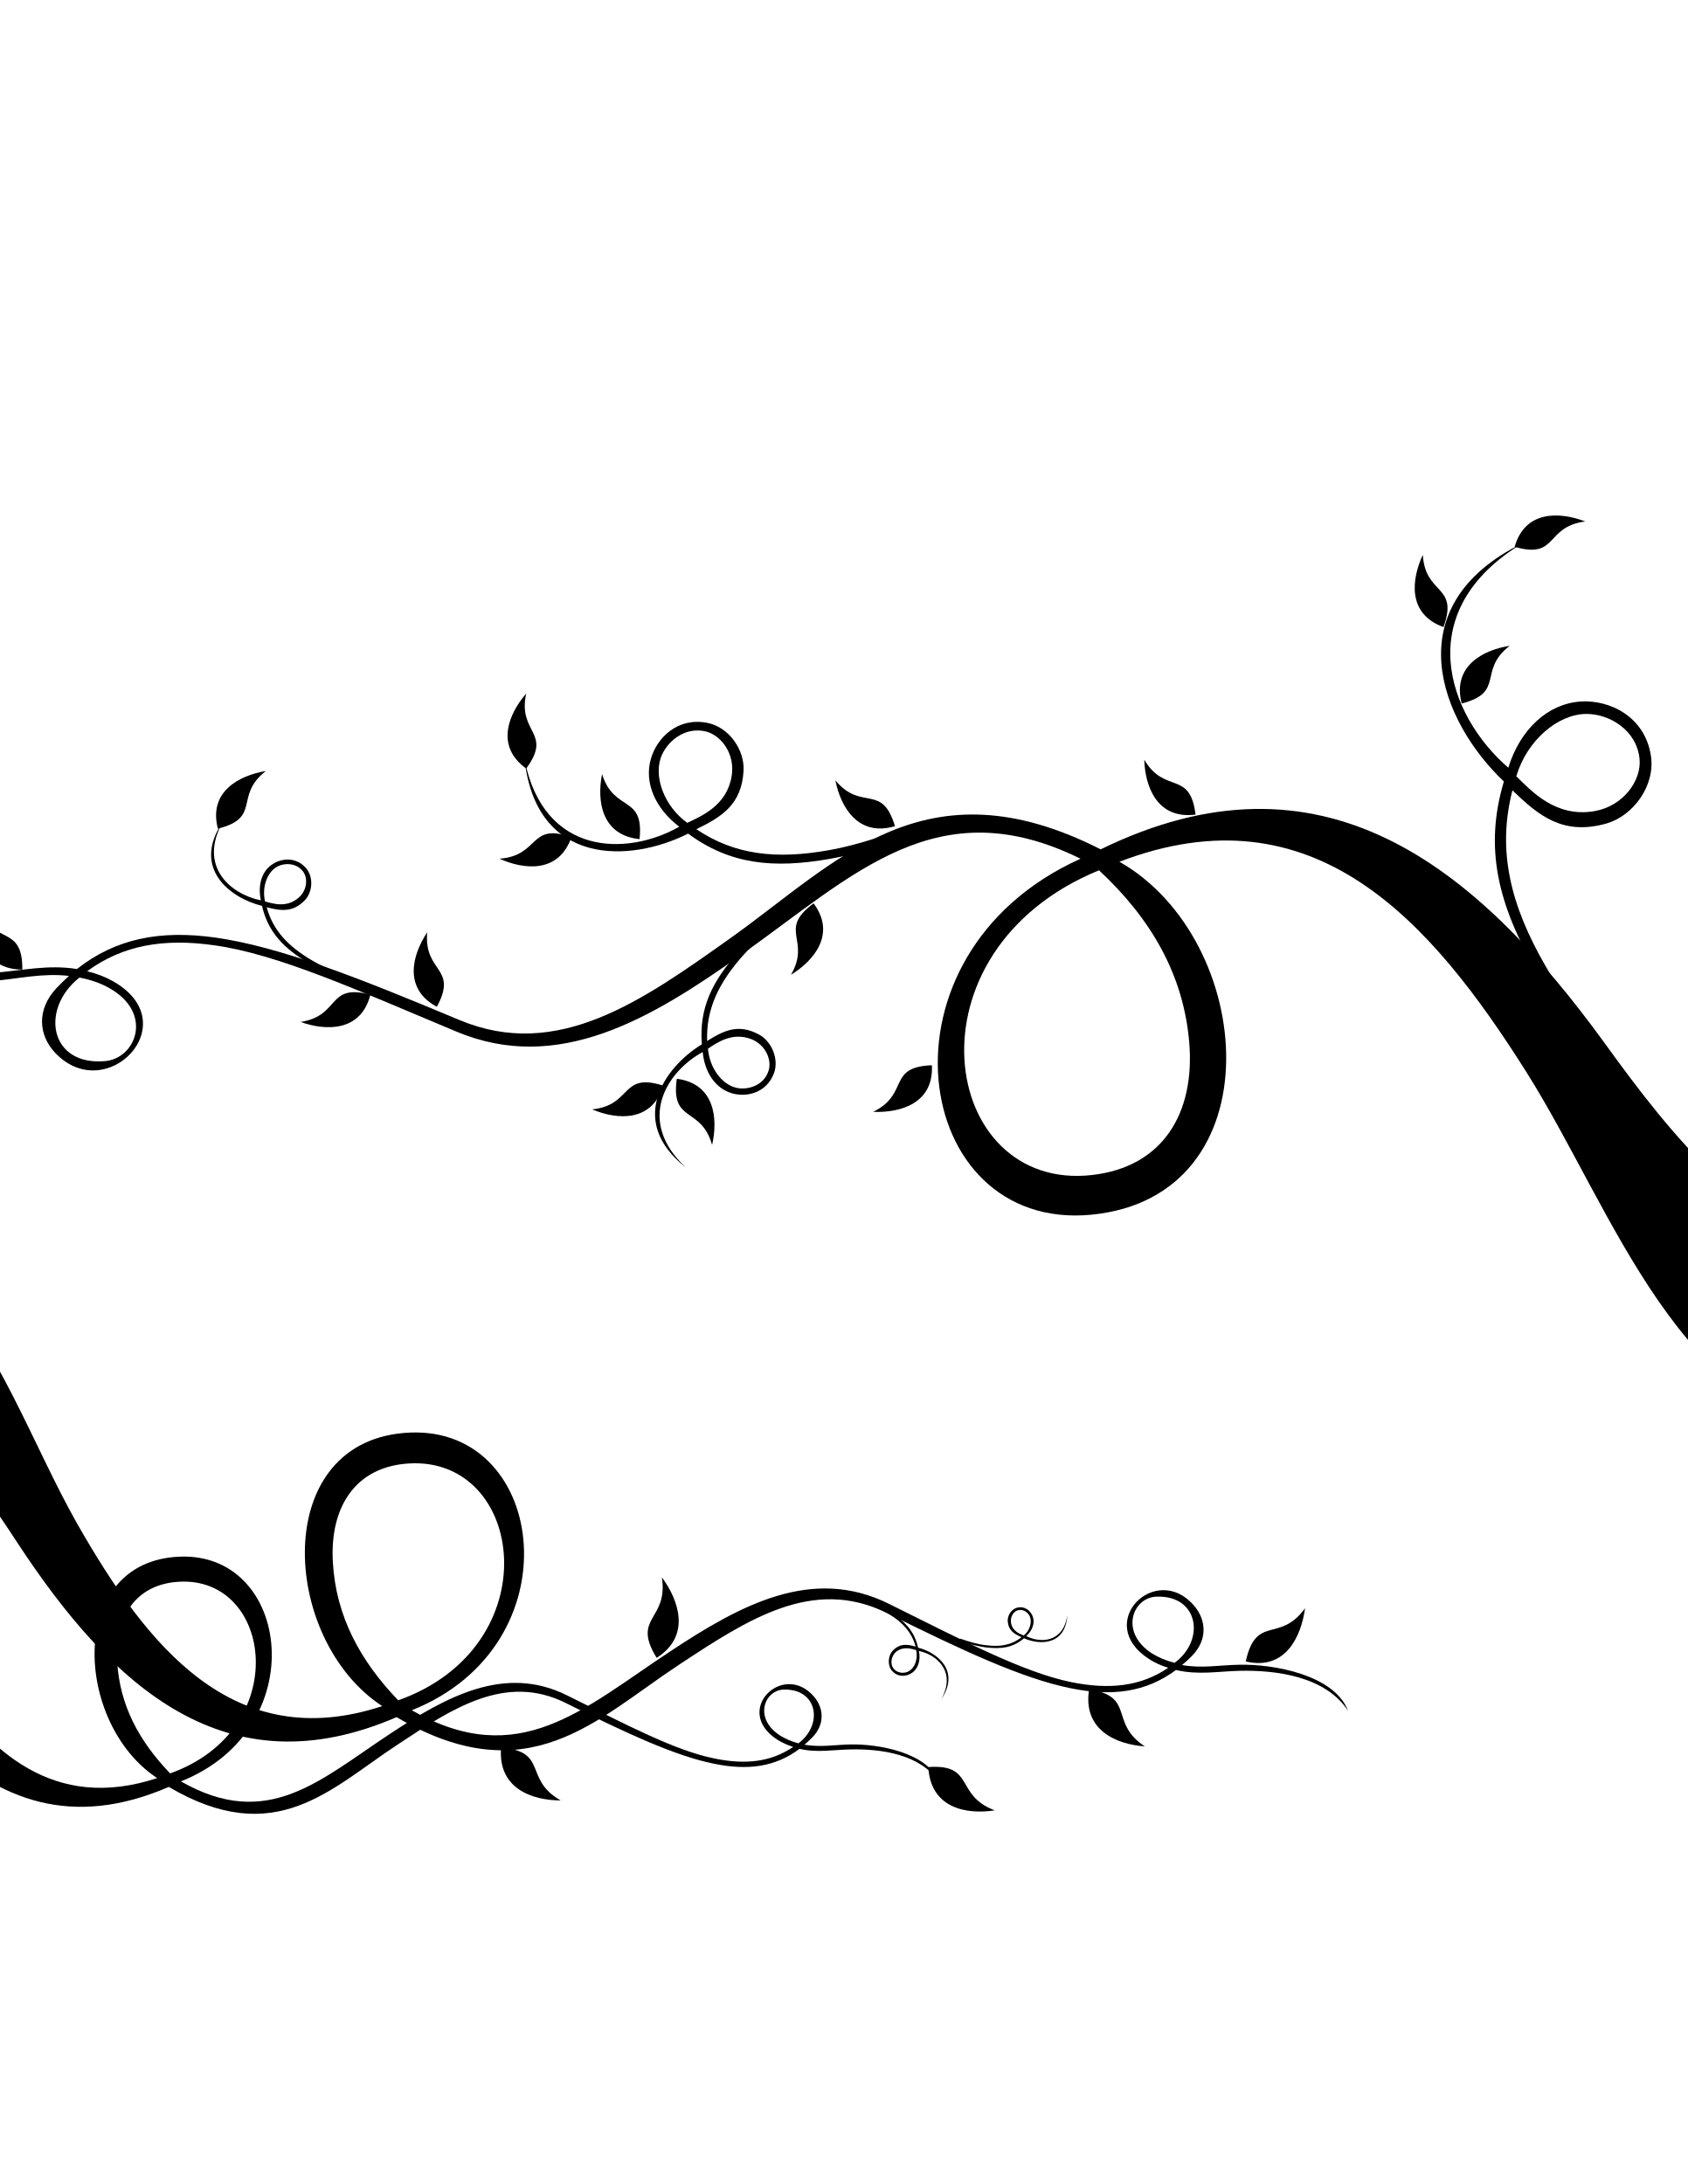
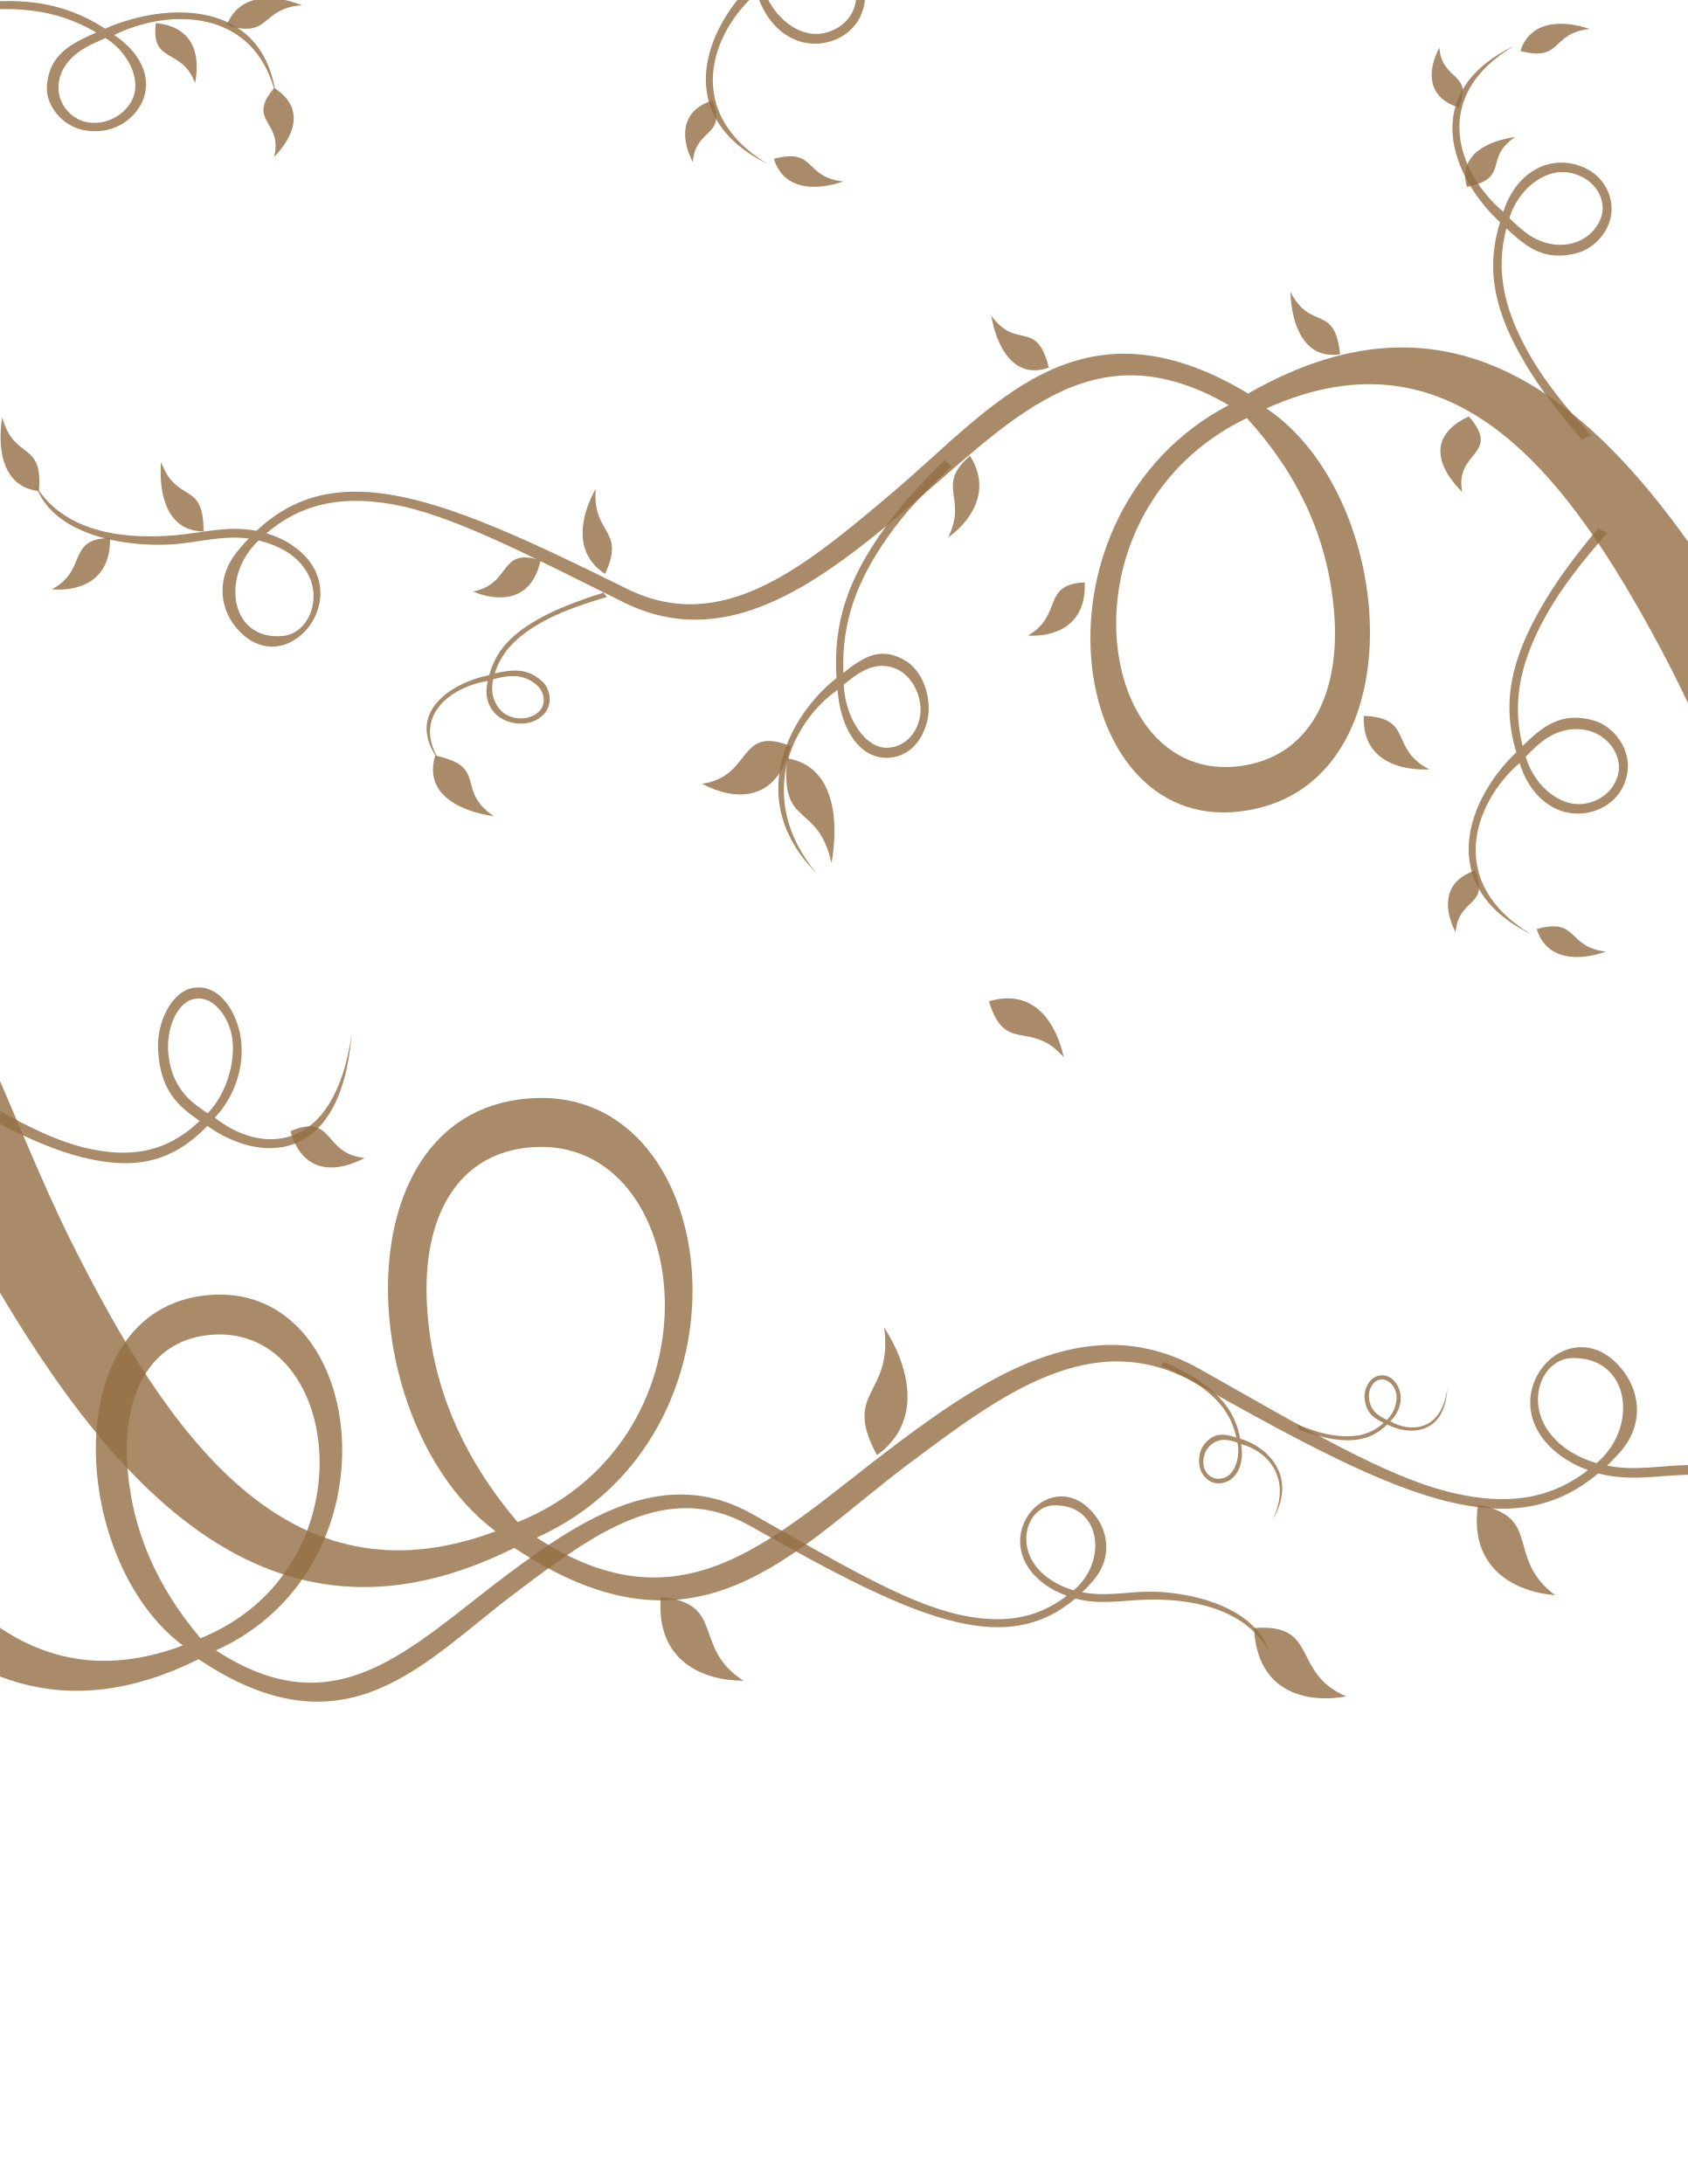
- <svg xmlns="http://www.w3.org/2000/svg" version="1.1" id="Layer_1" x="0px" y="0px" viewBox="0 0 612 792" style="enable-background:new 0 0 612 792;" xml:space="preserve">
-   <style type="text/css">
- 	.st0{fill-rule:evenodd;clip-rule:evenodd;}
- 	.st1{fill-rule:evenodd;clip-rule:evenodd;fill:none;}
- </style>
+ <svg xmlns="http://www.w3.org/2000/svg" version="1.1" id="Layer_1" x="0px" y="0px" viewBox="0 0 612 792" style="fill:rgba(147, 110, 68, 0.8); enable-background:new 0 0 612 792;" xml:space="preserve">
  <g>
-     <path d="M675.2,523.6c-67-9.9-89.5-83.5-121.6-134.6c-34.7-55.1-77.1-103.5-147.7-76.5c49.7,28.3,56.9,121.5-10.2,128   c-65.5,6.3-81-94.4-3.9-129.1c-51.8-25.5-81.8,5.5-122.7,34.6c-32.9,23.4-66.6,43.6-103.6,28.1c-36.5-15.3-64.8-28.1-87.8-31.3   c-18.3-2.6-33.1-0.1-46.1,9.4c3.6,0.9,6.7,2.1,9.3,3.6c27,15.1-2.2,45.5-20.8,26.1c-6.2-6.5-6.9-15.8,0.4-23.6c1.5-1.6,3-3,4.5-4.4   c-9.6-1.1-18,1-27.3,1.8c-16.1,1.3-45.4-2-52.3-18.5c11.2,15.4,34.7,17,52.1,15.6c10.4-0.8,19.8-3.1,30.4-1.4   C42,340.3,58.1,337.2,78.1,340c23.3,3.3,51.8,14.5,88.5,29.9c35.6,14.9,66.2-6.9,98.4-29.8c38.6-27.5,70.3-64.5,134.1-32.1   c79.9-39,135.5,5.1,182.9,70.5c23.2,32.1,54.2,72.1,93.3,75.4C675.2,454.9,675.2,522.6,675.2,523.6L675.2,523.6z M398.5,315.6   c-71.7,29.4-57.6,116.8-2.5,110.5c25.6-2.9,37.4-22.4,35.2-48.2C429.1,353.3,417.2,333,398.5,315.6L398.5,315.6z M28.8,354.5   c-14.4,11.4-10.8,32.1,9.3,30.3c11.3-1,17.6-17.5,1.5-26.5C36.6,356.6,33,355.3,28.8,354.5L28.8,354.5z" />
-     <path d="M-23.1,464.3c22.5,23.5,35,59.8,51,88.1c25.3,44.4,56.6,84.1,110.7,66.3c-37.2-24.3-40.9-97.2,10.2-99.2   c49.8-2,59.7,77.2,0.5,100.7c38.9,22.2,62.2-0.6,93.8-21.4c25.4-16.8,51.4-31,79.2-17.2c27.4,13.6,48.7,24.8,66.1,28.4   c13.8,2.8,25.2,1.6,35.2-5.2c-2.7-0.8-5-1.9-7-3.2c-20.2-13,2.5-35.4,16.3-19.4c4.6,5.3,5,12.6-0.8,18.4c-1.2,1.2-2.3,2.2-3.5,3.2   c7.2,1.3,13.7,0,20.8-0.1c12.2-0.3,34.4,3.6,39.4,16.7c-8.2-12.5-26-14.8-39.3-14.5c-7.9,0.2-15.1,1.6-23.1-0.3   c-10.9,8.1-23.2,9.7-38.3,6.6c-17.6-3.6-39-13.6-66.6-27.3c-26.8-13.2-50.4,2.4-75.3,18.8c-29.9,19.7-54.6,47.1-102.4,19   C82.3,649.3,41,612.4,6.2,559.3c-8.3-12.7-18.1-27.1-29.3-38.9V464.3L-23.1,464.3z M144.4,616.6c55-19.6,46-88.3,4-85.9   c-19.5,1.1-28.9,15.8-27.7,35.9C121.8,585.9,130.5,602.2,144.4,616.6L144.4,616.6z M425.9,603c11.2-8.2,8.8-24.5-6.5-24   c-8.6,0.2-13.7,12.8-1.7,20.6C420,601,422.7,602.2,425.9,603L425.9,603z" />
-     <path d="M-23.1,606.8c18.9,28.8,42.8,50.3,80.1,38c-30.1-19.7-33.1-78.7,8.2-80.3c40.3-1.6,48.3,62.5,0.4,81.5   c31.5,18,50.4-0.5,75.9-17.3c20.6-13.6,41.6-25.1,64.1-13.9c22.2,11,39.4,20.1,53.5,22.9c11.2,2.3,20.4,1.3,28.5-4.2   c-2.2-0.7-4.1-1.6-5.7-2.6c-16.4-10.5,2-28.6,13.2-15.7c3.7,4.3,4,10.2-0.6,14.9c-0.9,0.9-1.9,1.8-2.8,2.6c5.9,1,11.1,0,16.8-0.1   c9.9-0.2,27.9,2.9,31.9,13.6c-6.6-10.1-21-12-31.8-11.8c-6.4,0.1-12.2,1.3-18.7-0.2c-8.8,6.6-18.8,7.9-31,5.4   c-14.3-2.9-31.6-11-53.9-22.1c-21.7-10.7-40.8,1.9-60.9,15.2c-24.2,15.9-44.2,38.1-82.9,15.3c-34.8,15.1-61.6,5.1-84.2-17V606.8   L-23.1,606.8z M61.7,643.1c44.5-15.9,37.2-71.5,3.2-69.5c-15.8,0.9-23.3,12.8-22.4,29.1C43.4,618.3,50.4,631.4,61.7,643.1   L61.7,643.1z M289.5,632.2c9-6.7,7.1-19.8-5.3-19.5c-7,0.2-11.1,10.4-1.3,16.7C284.7,630.5,286.9,631.5,289.5,632.2L289.5,632.2z" />
-     <path class="st0" d="M-67.2,315.3c-1.8,9.6-0.2,22.2,13.7,23.5C-51.8,322.5-62.7,329.4-67.2,315.3L-67.2,315.3z" />
-     <path class="st0" d="M-48.6,370c9.8,0.7,22.1-2.3,21.8-16.3C-43.2,353.9-35.1,363.9-48.6,370L-48.6,370z" />
-     <path class="st0" d="M-7.8,329.5c-0.9,9.7,1.9,22.1,15.9,22.1C8.2,335.2-1.9,343.1-7.8,329.5L-7.8,329.5z" />
-     <path class="st0" d="M109,370.6c9.2,3.3,21.9,3.6,25.3-9.9C118.4,356.5,123.6,368.3,109,370.6L109,370.6z" />
-     <path class="st0" d="M96.4,279.6c-9.7,1.6-20.9,7.5-17.4,20.9C95,296.5,84.7,288.7,96.4,279.6L96.4,279.6z" />
-     <path class="st0" d="M190.8,251.5c-6.4,7.4-11.3,19.1,0,27.2C200.5,265.5,187.6,266,190.8,251.5L190.8,251.5z" />
-     <path class="st0" d="M258.2,415.2c2.2-9.5,1-22.2-12.8-24C243.1,407.5,254.2,401,258.2,415.2L258.2,415.2z" />
-     <path class="st0" d="M316.6,403.2c9.8,0.4,22-3,21.3-16.9C321.5,386.9,329.9,396.7,316.6,403.2L316.6,403.2z" />
-     <path class="st0" d="M360.7,656.5c-10.2,1.6-23.3-0.7-24.1-15.7C353.7,639.6,346,651,360.7,656.5L360.7,656.5z" />
-     <path class="st0" d="M574.8,189.1c-9.1-3.5-21.8-4.2-25.6,9.2C565,202.9,560.1,191,574.8,189.1L574.8,189.1z" />
-     <path class="st0" d="M547.4,234.2c-9.7,1.5-20.9,7.4-17.4,20.9C545.9,251.1,535.7,243.2,547.4,234.2L547.4,234.2z" />
-     <path class="st0" d="M515.9,201.2c-4.1,8.9-5.7,21.4,7.5,26.2C529,211.9,516.8,216,515.9,201.2L515.9,201.2z" />
-     <path class="st0" d="M414.9,275.5c0.3,9.8,4.7,21.7,18.6,19.9C431.5,279.1,422.4,288.2,414.9,275.5L414.9,275.5z" />
-     <path class="st0" d="M302.9,283c1.9,9.6,8.2,20.6,21.6,16.6C319.8,283.8,312.4,294.4,302.9,283L302.9,283z" />
-     <path class="st0" d="M218.3,280.7c-1.9,9.6-0.3,22.2,13.6,23.6C233.6,288,222.7,294.8,218.3,280.7L218.3,280.7z" />
-     <path class="st0" d="M154.9,338.1c-5.4,8.1-8.8,20.4,3.5,27C166.2,350.7,153.6,352.8,154.9,338.1L154.9,338.1z" />
-     <path class="st0" d="M181.1,311.4c8.9,4,21.5,5.4,26.1-7.8C191.7,298.1,195.9,310.3,181.1,311.4L181.1,311.4z" />
-     <path class="st0" d="M214.7,402.3c9,3.8,21.7,4.8,25.8-8.6C224.9,388.7,229.4,400.8,214.7,402.3L214.7,402.3z" />
-     <path class="st0" d="M415.1,633.3c-10.3-0.7-22.6-5.9-20.2-20.7C411.9,615.3,402,624.7,415.1,633.3L415.1,633.3z" />
-     <path class="st0" d="M473.2,583.2c-1.4,10.4-7.2,22.7-21.5,19.3C455.5,585.3,464,596,473.2,583.2L473.2,583.2z" />
-     <path class="st0" d="M240,572c6.2,8.4,10.6,21.3-1.9,29.2C228.9,586.3,242.4,587.7,240,572L240,572z" />
-     <path class="st0" d="M203.3,652.9c-10.3,0-22.9-4.3-21.6-19.2C199,635.2,189.7,645.2,203.3,652.9L203.3,652.9z" />
-     <path class="st0" d="M286.8,353.5c8.3-5.1,16.5-14.8,8.2-25.9C281.8,337.3,294.2,340.7,286.8,353.5L286.8,353.5z" />
-     <path d="M129.8,355.4c-6.5-2.2-12.2-4.5-16.8-7.2c-8.6-5.1-14-10.8-16.3-19.2c5,1.3,9.4,2,13.8-2.5c2.7-2.8,3.3-8,0.7-11.4   c-3.5-4.4-9-4-12.4-1.7c-3.9,2.5-5.4,7.6-4.2,13.1c-11-2.2-22.9-12.3-13.8-28.5c-11.4,16.7,2.4,27.6,14.2,30.5   c2.2,9.5,7.8,15.4,17.3,21c4.6,2.7,10,5.1,16.4,7.4L129.8,355.4L129.8,355.4z M96.1,326.9c-1.2-5.2,0.8-10.5,4.2-12.5   c2.7-1.6,7.3-1.6,9.7,1.8c1.7,2.5,1.3,6.8-1.8,9.4C103.9,329.3,99,327.7,96.1,326.9L96.1,326.9z" />
-     <path d="M348.1,594.2c3.4,1.2,6.5,2.1,9.3,2.4c5.2,0.7,9.3,0,13-2.9c-2.5-1.1-4.6-2.2-5-5.6c-0.2-2.1,1.2-4.5,3.4-5.1   c2.9-0.7,5,1.2,5.7,3.3c0.8,2.4-0.2,5-2.4,7c5.3,2.7,13.5,2.3,14.9-7.6c-0.6,10.9-9.9,11-15.7,8.4c-4,3.4-8.2,4-13.9,3.3   c-2.8-0.4-5.8-1.1-9.2-2.2L348.1,594.2L348.1,594.2z M371.2,593.1c2.2-1.8,3-4.7,2.3-6.7c-0.6-1.6-2.5-3.1-4.6-2.4   c-1.5,0.5-2.7,2.5-2.3,4.6C367.2,591.6,369.8,592.5,371.2,593.1L371.2,593.1z" />
-     <path d="M312.3,580.8c3.9,1.4,7.3,2.8,10,4.5c5.1,3.1,8.3,6.7,9.7,11.8c-3-0.8-5.6-1.3-8.3,1.5c-1.6,1.7-2,4.9-0.5,7   c2.1,2.7,5.3,2.5,7.4,1.1c2.3-1.5,3.3-4.6,2.6-8c6.6,1.4,13.6,7.6,8.1,17.5c6.9-10.2-1.3-16.9-8.4-18.7c-1.3-5.8-4.6-9.5-10.2-12.9   c-2.7-1.7-6-3.2-9.7-4.6L312.3,580.8L312.3,580.8z M332.2,598.4c0.7,3.2-0.5,6.4-2.6,7.6c-1.6,1-4.4,0.9-5.8-1.2   c-1-1.5-0.7-4.2,1.1-5.8C327.6,596.9,330.5,597.9,332.2,598.4L332.2,598.4z" />
-     <path d="M288,330.4c-7.5,5.5-13.7,10.7-18.5,16c-8.9,10-13.5,19.5-13.1,31.1c5.9-3.7,11.2-6.4,18.7-2.4c4.6,2.4,7.5,8.9,5.5,14.2   c-2.7,7-9.8,8.7-15.1,7.2c-6-1.7-10-7.5-10.7-15c-13.2,7.2-24.3,25-6.1,41.9c-21.3-16.7-8.1-36.2,5.8-44.7   c-1.1-13,3.7-22.9,13.5-33.8c4.8-5.3,10.7-10.6,17.8-16.1L288,330.4L288,330.4z M256.7,380.3c0.6,7.1,5.2,13.1,10.4,14.2   c4.1,0.9,10-0.9,11.6-6.3c1.2-3.9-1.1-9.2-6.1-11.3C265.6,374.1,260,378.1,256.7,380.3L256.7,380.3z" />
-     <path d="M334.3,297.8c-12.4,5-23.5,8.7-33.7,10.5c-19,3.4-34.2,1.8-48.1-7.6c9-4.4,16.4-8.8,17.1-21.1c0.5-7.5-5.2-16-13.3-17.5   c-10.6-2-18.1,5.4-20.3,13.1c-2.5,8.6,1.6,18,10.3,24.6c-18.9,10.7-49.1,10.8-56.1-24.3c4.4,38.8,38.3,37.4,59.3,26.8   c15.2,11.2,30.9,12.8,51.7,9.1c10.1-1.8,21.2-5.1,33.4-9.7L334.3,297.8L334.3,297.8z M249.2,298.4c-8.3-6-12.1-16.4-9.6-23.6   c2-5.8,8.7-11.5,16.5-9.5c5.6,1.5,10.5,8.3,9.2,16.1C263.6,292.1,254.4,295.9,249.2,298.4L249.2,298.4z" />
-     <path d="M588.9,388.1c-11.9-13.3-21.5-25.6-28.4-37.6c-12.9-22.3-17.7-42.1-12.1-63.9c9.6,9.3,18.4,16.5,34.2,12   c9.6-2.8,17.7-13.7,16-24.6c-2.2-14.2-15-20.3-25.5-19.6c-11.9,0.8-21.9,10.1-26.2,24c-21.9-18.9-35.7-56.8,5.3-81.5   c-46.8,23-29.7,64.9-6.9,86.5c-7.2,24.1-2.2,44.6,11.9,69c6.9,11.9,16,24.3,27.2,37.5L588.9,388.1L588.9,388.1z M549.8,281.5   c3.9-13.1,15.1-22.5,25.3-22.6c8.2-0.1,18.4,5.7,19.4,16.4c0.7,7.7-5.8,16.9-16.1,18.8C564.2,296.7,555.3,286.9,549.8,281.5   L549.8,281.5z" />
+     <path d="M720.2,389.2c-64.9-11.3-86.7-95.4-117.9-153.7c-33.6-62.9-74.7-118.2-143.1-87.4c48.2,32.4,55.2,138.8-9.9,146.2   c-63.4,7.2-78.5-107.9-3.8-147.4c-50.2-29.1-79.3,6.3-118.9,39.5c-31.8,26.8-64.4,49.8-100.3,32.1c-35.4-17.5-62.8-32.1-85-35.8   c-17.7-2.9-32.1-0.1-44.7,10.7c3.4,1,6.5,2.4,9,4.1c26.1,17.2-2.1,52-20.2,29.8c-6-7.4-6.7-18.1,0.4-27c1.4-1.8,2.9-3.5,4.4-5   c-9.3-1.2-17.5,1.2-26.5,2c-15.6,1.4-44-2.2-50.7-21.1c10.8,17.6,33.6,19.4,50.5,17.9c10.1-0.9,19.2-3.6,29.5-1.6   c13.6-12.8,29.2-16.3,48.6-13.1c22.6,3.7,50.2,16.5,85.7,34.1c34.5,17.1,64.2-7.8,95.4-34.1c37.4-31.5,68.1-73.7,129.9-36.7   c77.4-44.5,131.3,5.9,177.2,80.6c22.5,36.6,52.5,82.3,90.4,86.1C720.2,310.7,720.2,388,720.2,389.2L720.2,389.2z M452.1,151.6   c-69.5,33.5-55.8,133.4-2.4,126.2c24.8-3.3,36.3-25.6,34.1-55C481.7,194.6,470.2,171.5,452.1,151.6L452.1,151.6z M93.8,196   c-14,13-10.4,36.6,9,34.6c10.9-1.1,17.1-20,1.5-30.3C101.4,198.5,97.9,197,93.8,196L93.8,196z" />
+     <path d="M-45,311c31.3,37.2,48.6,94.7,70.9,139.4c35.2,70.4,78.7,133.1,153.8,104.9c-51.7-38.5-56.9-153.9,14.1-157.1   c69.2-3.1,83,122.3,0.8,159.4c54,35.2,86.5-0.9,130.4-33.9c35.3-26.5,71.4-49,110.1-27.2c38.1,21.5,67.7,39.3,91.8,44.9   c19.2,4.5,35,2.5,48.9-8.3c-3.7-1.3-7-3.1-9.8-5.1c-28.1-20.5,3.5-56,22.7-30.7c6.4,8.5,6.9,20-1.1,29.1c-1.6,1.8-3.2,3.5-4.9,5.1   c10.1,2,19,0,28.9-0.2c17-0.4,47.8,5.7,54.7,26.5c-11.4-19.8-36.1-23.5-54.6-23c-11,0.3-20.9,2.5-32.2-0.5   c-15.1,12.8-32.2,15.4-53.3,10.5c-24.5-5.7-54.3-21.6-92.6-43.2c-37.2-21-70.1,3.7-104.7,29.7c-41.5,31.2-75.9,74.5-142.4,30   c-85,42.5-142.5-15.9-190.8-99.9c-11.6-20.2-25.1-42.8-40.7-61.5V311L-45,311z M187.7,552c76.5-31.1,63.9-139.9,5.5-136   c-27.1,1.8-40.1,25-38.4,56.9C156.4,503.4,168.4,529.2,187.7,552L187.7,552z M578.9,530.6c15.5-13.1,12.2-38.8-9.1-38.1   c-11.9,0.4-19,20.3-2.3,32.6C570.7,527.4,574.5,529.3,578.9,530.6L578.9,530.6z" />
+     <path d="M-45,536.5c26.3,45.7,59.5,79.6,111.3,60.2c-41.8-31.2-46-124.6,11.4-127.2c56-2.5,67.2,98.9,0.6,129   c43.7,28.5,70-0.7,105.5-27.4c28.6-21.5,57.8-39.7,89.1-22c30.8,17.4,54.8,31.8,74.3,36.3c15.5,3.6,28.3,2,39.6-6.7   c-3-1.1-5.7-2.5-7.9-4.1c-22.7-16.6,2.8-45.3,18.3-24.9c5.2,6.8,5.6,16.2-0.9,23.6c-1.3,1.5-2.6,2.9-3.9,4.1   c8.1,1.6,15.4,0,23.4-0.2c13.7-0.3,38.7,4.6,44.3,21.5c-9.2-16-29.2-19-44.2-18.6c-8.9,0.2-17,2-26-0.4   c-12.2,10.4-26.1,12.5-43.1,8.5c-19.8-4.6-43.9-17.4-74.9-34.9c-30.1-17-56.7,3-84.7,24.1c-33.6,25.2-61.4,60.3-115.2,24.3   c-48.3,24-85.6,8-117-27V536.5L-45,536.5z M72.7,594.1c61.9-25.1,51.7-113.2,4.5-110.1c-21.9,1.4-32.4,20.2-31.1,46   C47.4,554.7,57.1,575.6,72.7,594.1L72.7,594.1z M389.3,576.7c12.6-10.6,9.9-31.4-7.3-30.8c-9.7,0.3-15.4,16.5-1.9,26.4   C382.7,574.1,385.7,575.7,389.3,576.7L389.3,576.7z" />
+     <path d="M0.8,151.3c-1.8,11-0.2,25.3,13.3,26.8C15.7,159.5,5.2,167.4,0.8,151.3L0.8,151.3z" />
+     <path d="M18.8,213.7c9.5,0.8,21.4-2.7,21.1-18.6C24,195.3,31.9,206.8,18.8,213.7L18.8,213.7z" />
+     <path d="M58.4,167.5c-0.9,11.1,1.9,25.2,15.4,25.2C73.9,174,64.1,183,58.4,167.5L58.4,167.5z" />
+     <path d="M171.5,214.5c8.9,3.7,21.2,4.1,24.5-11.3C180.7,198.3,185.7,211.8,171.5,214.5L171.5,214.5z" />
+     <path d="M179.1,296c-11.9-1.7-25.6-7.8-21.3-22C177.4,278.2,164.8,286.4,179.1,296L179.1,296z" />
+     <path d="M99.4,56.9c6.7-6.8,11.9-17.5,0-25C89.2,44.1,102.7,43.7,99.4,56.9L99.4,56.9z" />
+     <path d="M301.5,313c2.7-15.1,1.3-35.1-16-38C282.6,300.7,296.5,290.4,301.5,313L301.5,313z" />
+     <path d="M372.7,230.5c9.5,0.5,21.3-3.4,20.6-19.3C377.5,211.9,385.6,223.1,372.7,230.5L372.7,230.5z" />
+     <path d="M488.2,615.2c-14.1,2.5-32.4-1.1-33.5-24.8C478.6,588.5,467.9,606.6,488.2,615.2L488.2,615.2z" />
+     <path d="M576.4,10.5c-9-3.1-21.4-3.6-25.1,8C566.7,22.5,562,12.1,576.4,10.5L576.4,10.5z" />
+     <path d="M549.4,49.7c-9.7,1.3-20.9,6.4-17.5,18.1C547.9,64.4,537.7,57.5,549.4,49.7L549.4,49.7z" />
+     <path d="M521.9,17.3c-3.9,7.3-5.4,17.8,7.1,21.7C534.4,26.2,522.8,29.5,521.9,17.3L521.9,17.3z" />
+     <path d="M467.9,105.8c0.3,11.2,4.6,24.7,18,22.7C484,109.9,475.2,120.3,467.9,105.8L467.9,105.8z" />
+     <path d="M359.4,114.4c1.9,11,8,23.5,20.9,18.9C375.8,115.3,368.6,127.3,359.4,114.4L359.4,114.4z" />
+     <path d="M70.7,30.1C72.6,21.2,71,9.7,56.5,8.4C54.6,23.4,66,17.1,70.7,30.1L70.7,30.1z" />
+     <path d="M216,177.3c-5.3,9.3-8.5,23.2,3.4,30.8C227,191.7,214.7,194.1,216,177.3L216,177.3z" />
+     <path d="M109.5,1.9C100.2-1.8,87.1-3,82.2,9.1C98.4,14.2,94.1,3,109.5,1.9L109.5,1.9z" />
+     <path d="M254.5,284.2c11.2,6,27,7.5,32.2-13.6C267.3,262.7,272.9,281.8,254.5,284.2L254.5,284.2z" />
+     <path d="M563.9,578.5c-14.2-1.2-31.4-9.4-28-32.8C559.5,550,545.7,564.9,563.9,578.5L563.9,578.5z" />
+     <path d="M644.6,499.2c-1.9,16.5-10,35.9-29.9,30.5C620,502.5,631.8,519.5,644.6,499.2L644.6,499.2z" />
+     <path d="M320.6,481.4c8.6,13.3,14.7,33.7-2.6,46.3C305.2,504.1,323.9,506.4,320.6,481.4L320.6,481.4z" />
+     <path d="M269.6,609.5c-14.3,0-31.9-6.8-30-30.4C263.5,581.5,250.7,597.4,269.6,609.5L269.6,609.5z" />
+     <path d="M343.8,194.9c8.1-5.8,16-16.9,7.9-29.6C339,176.4,351,180.2,343.8,194.9L343.8,194.9z" />
+     <path d="M220.1,216.5c-8,2.3-15,4.8-20.7,7.6c-10.5,5.3-17.3,11.3-20,20.1c6.2-1.4,11.5-2.1,17,2.7c3.3,2.9,4.1,8.5,0.9,12   c-4.3,4.6-11,4.1-15.2,1.8c-4.8-2.7-6.7-8-5.2-13.8c-13.6,2.3-28.2,12.9-17,29.9c-14-17.6,3-29,17.5-32c2.7-10,9.6-16.2,21.2-22.1   c5.7-2.8,12.3-5.3,20.2-7.8L220.1,216.5L220.1,216.5z M178.9,246.3c-1.5,5.4,0.9,11,5.1,13.1c3.4,1.7,9,1.7,11.9-1.9   c2.2-2.6,1.6-7.2-2.3-9.9C188.4,243.8,182.4,245.4,178.9,246.3L178.9,246.3z" />
+     <path d="M470.7,516.7c4.8,1.9,9.1,3.3,13,3.8c7.3,1,13,0,18-4.5c-3.5-1.7-6.4-3.5-6.9-8.9c-0.3-3.3,1.6-7.2,4.7-8.1   c4-1.2,7,2,8,5.3c1.1,3.7-0.2,8-3.4,11.1c7.4,4.3,18.8,3.6,20.7-12.1c-0.8,17.2-13.7,17.4-21.8,13.3c-5.5,5.3-11.4,6.4-19.4,5.3   c-3.9-0.6-8.1-1.8-12.8-3.5L470.7,516.7L470.7,516.7z M502.9,514.9c3-2.9,4.2-7.5,3.1-10.6c-0.9-2.5-3.5-4.9-6.4-3.8   c-2.1,0.8-3.8,3.9-3.1,7.3C497.3,512.4,500.9,513.9,502.9,514.9L502.9,514.9z" />
+     <path d="M421,495.4c5.4,2.2,10.1,4.5,13.9,7.1c7.1,5,11.6,10.6,13.4,18.8c-4.2-1.3-7.8-2.1-11.5,2.3c-2.3,2.7-2.8,7.8-0.7,11   c2.9,4.3,7.4,3.9,10.3,1.8c3.2-2.4,4.6-7.3,3.6-12.7c9.1,2.2,19,12.1,11.3,27.7c9.6-16.1-1.8-26.8-11.6-29.7   c-1.8-9.2-6.4-15-14.2-20.5c-3.8-2.7-8.3-5-13.5-7.4L421,495.4L421,495.4z M448.7,523.2c1,5-0.7,10.2-3.6,12.1   c-2.3,1.5-6.1,1.5-8-1.9c-1.4-2.4-1-6.6,1.6-9.1C442.3,520.8,446.4,522.4,448.7,523.2L448.7,523.2z" />
+     <path d="M345,169.2c-9.3,8.6-17.1,16.9-23,25.4c-11.2,15.8-16.9,30.9-16.2,49.4c7.3-5.8,13.9-10.1,23.3-3.9   c5.7,3.9,9.4,14,6.8,22.5c-3.3,11.1-12.2,13.7-18.8,11.5c-7.5-2.6-12.5-11.9-13.4-23.9c-16.5,11.4-30.2,39.5-7.6,66.5   c-26.5-26.5-10-57.3,7.2-70.8c-1.3-20.7,4.6-36.2,16.9-53.6c5.9-8.5,13.4-16.8,22.3-25.5L345,169.2L345,169.2z M305.9,248.3   c0.6,11.2,6.6,20.7,13,22.5c5.1,1.5,12.4-1.5,14.5-10c1.5-6.1-1.4-14.6-7.7-17.9C317.1,238.6,310.1,245,305.9,248.3L305.9,248.3z" />
+     <path d="M-50.7,14.4c13-4.6,24.6-8,35.3-9.6c19.9-3.1,35.7-1.7,50.3,7c-9.4,4.1-17.1,8.1-17.9,19.4c-0.5,6.8,5.4,14.7,13.9,16.1   c11.1,1.8,19-5,21.3-12c2.6-7.9-1.6-16.5-10.8-22.6c19.8-9.8,51.4-10,58.7,22.3c-4.5-35.7-40.1-34.3-62-24.6   C22.3,0.1,5.9-1.4-15.9,2c-10.6,1.7-22.1,4.7-34.9,8.8L-50.7,14.4L-50.7,14.4z M38.3,13.8c8.6,5.5,12.6,15,10,21.6   c-2.1,5.3-9.1,10.6-17.3,8.8c-5.9-1.4-10.9-7.6-9.6-14.8C23.3,19.7,32.9,16.2,38.3,13.8L38.3,13.8z" />
+     <path d="M576.9,157.8c-9-9.8-16.3-19-21.5-27.8c-9.7-16.5-13.4-31.1-9.2-47.2c7.3,6.9,14,12.2,25.9,8.9   c7.3-2.1,13.4-10.1,12.1-18.2c-1.7-10.5-11.4-15-19.3-14.5c-9,0.6-16.6,7.5-19.8,17.8c-16.6-13.9-27-42,4-60.2   c-35.4,17-22.5,48-5.2,64c-5.5,17.8-1.6,33,9,51c5.2,8.8,12.1,18,20.6,27.8L576.9,157.8L576.9,157.8z M547.3,79.1   c2.9-9.7,11.4-16.7,19.1-16.7c6.2-0.1,13.9,4.2,14.7,12.2c0.5,5.7-4.4,12.5-12.2,13.9C558.2,90.3,551.4,83,547.3,79.1L547.3,79.1z" />
+     <path d="M132.2,419.9c-9.2,5-22.2,6.7-26.9-9.7C121.3,403.4,117,418.5,132.2,419.9L132.2,419.9z" />
+     <path d="M0.1,402.9c10.9,6.2,20.8,10.8,29.8,13.1c16.8,4.2,30.2,2.2,42.5-9.5c-7.9-5.5-14.4-11-15.1-26.2   c-0.4-9.3,4.6-19.9,11.7-21.8c9.4-2.5,16,6.8,18,16.2c2.2,10.7-1.4,22.4-9.1,30.6c16.7,13.3,43.4,13.5,49.6-30.3   c-3.9,48.3-33.8,46.6-52.3,33.3c-13.4,13.9-27.3,15.9-45.7,11.3c-9-2.3-18.7-6.4-29.5-12L0.1,402.9L0.1,402.9z M75.3,403.7   c7.3-7.5,10.7-20.4,8.5-29.3c-1.8-7.2-7.7-14.3-14.6-11.8c-5,1.8-9.2,10.4-8.1,20.1C62.6,395.8,70.7,400.6,75.3,403.7L75.3,403.7z" />
+     <path d="M530.2,178.4c-8.1-7.9-13.7-19.9,2.4-27.4C544.7,165,527.2,163.6,530.2,178.4L530.2,178.4z" />
+     <path d="M518.3,279c-10.9,0.5-24.5-3.4-23.8-19.4C512.9,260.3,503.5,271.5,518.3,279L518.3,279z" />
+     <path d="M582.3,345.1c-9,3.2-21.4,3.7-25.1-8.2C572.6,332.7,567.9,343.4,582.3,345.1L582.3,345.1z" />
+     <path d="M527.8,338.1c-3.9-7.5-5.4-18.3,7.1-22.4C540.3,328.9,528.7,325.5,527.8,338.1L527.8,338.1z" />
+     <path d="M582.8,193.3c-9,10.1-16.3,19.6-21.5,28.6c-9.7,17-13.4,32-9.2,48.6c7.3-7.1,14-12.6,25.9-9.2c7.3,2.2,13.4,10.4,12.1,18.8   c-1.7,10.8-11.4,15.5-19.3,14.9c-9-0.6-16.6-7.7-19.8-18.3c-16.6,14.3-27,43.3,4,62c-35.4-17.5-22.5-49.5-5.2-65.9   c-5.5-18.3-1.6-34,9-52.5c5.2-9.1,12.1-18.5,20.6-28.6L582.8,193.3L582.8,193.3z M553.2,274.4c2.9,10,11.4,17.2,19.1,17.2   c6.2,0.1,13.9-4.3,14.7-12.6c0.5-5.9-4.4-12.9-12.2-14.3C564.1,262.8,557.3,270.3,553.2,274.4L553.2,274.4z" />
+     <path d="M385.7,383.4c-2.5-11.8-10.4-25.3-27.1-20.3C364.4,382.5,373.7,369.6,385.7,383.4L385.7,383.4z" />
+     <path d="M305.7,65.8c-9,3.2-21.4,3.7-25.1-8.2C296,53.5,291.3,64.2,305.7,65.8L305.7,65.8z" />
+     <path d="M251.2,58.8c-3.9-7.5-5.4-18.3,7.1-22.4C263.7,49.7,252.1,46.3,251.2,58.8L251.2,58.8z" />
+     <path d="M306.2-85.9c-9,10.1-16.3,19.6-21.5,28.6c-9.7,17-13.4,32-9.2,48.6c7.3-7.1,14-12.6,25.9-9.2c7.3,2.2,13.4,10.4,12.1,18.8   c-1.7,10.8-11.4,15.5-19.3,14.9c-9-0.6-16.6-7.7-19.8-18.3c-16.6,14.3-27,43.3,4,62C243,42,255.9,10.1,273.2-6.4   c-5.5-18.3-1.6-34,9-52.5c5.2-9.1,12.1-18.5,20.6-28.6L306.2-85.9L306.2-85.9z M276.6-4.9c2.9,10,11.4,17.2,19.1,17.2   c6.2,0.1,13.9-4.3,14.7-12.6c0.5-5.9-4.4-12.9-12.2-14.3C287.5-16.4,280.7-8.9,276.6-4.9L276.6-4.9z" />
  </g>
-   <rect id="_x3C_Slice_x3E_" x="-68" y="186" class="st1" width="744" height="472" />
</svg>
